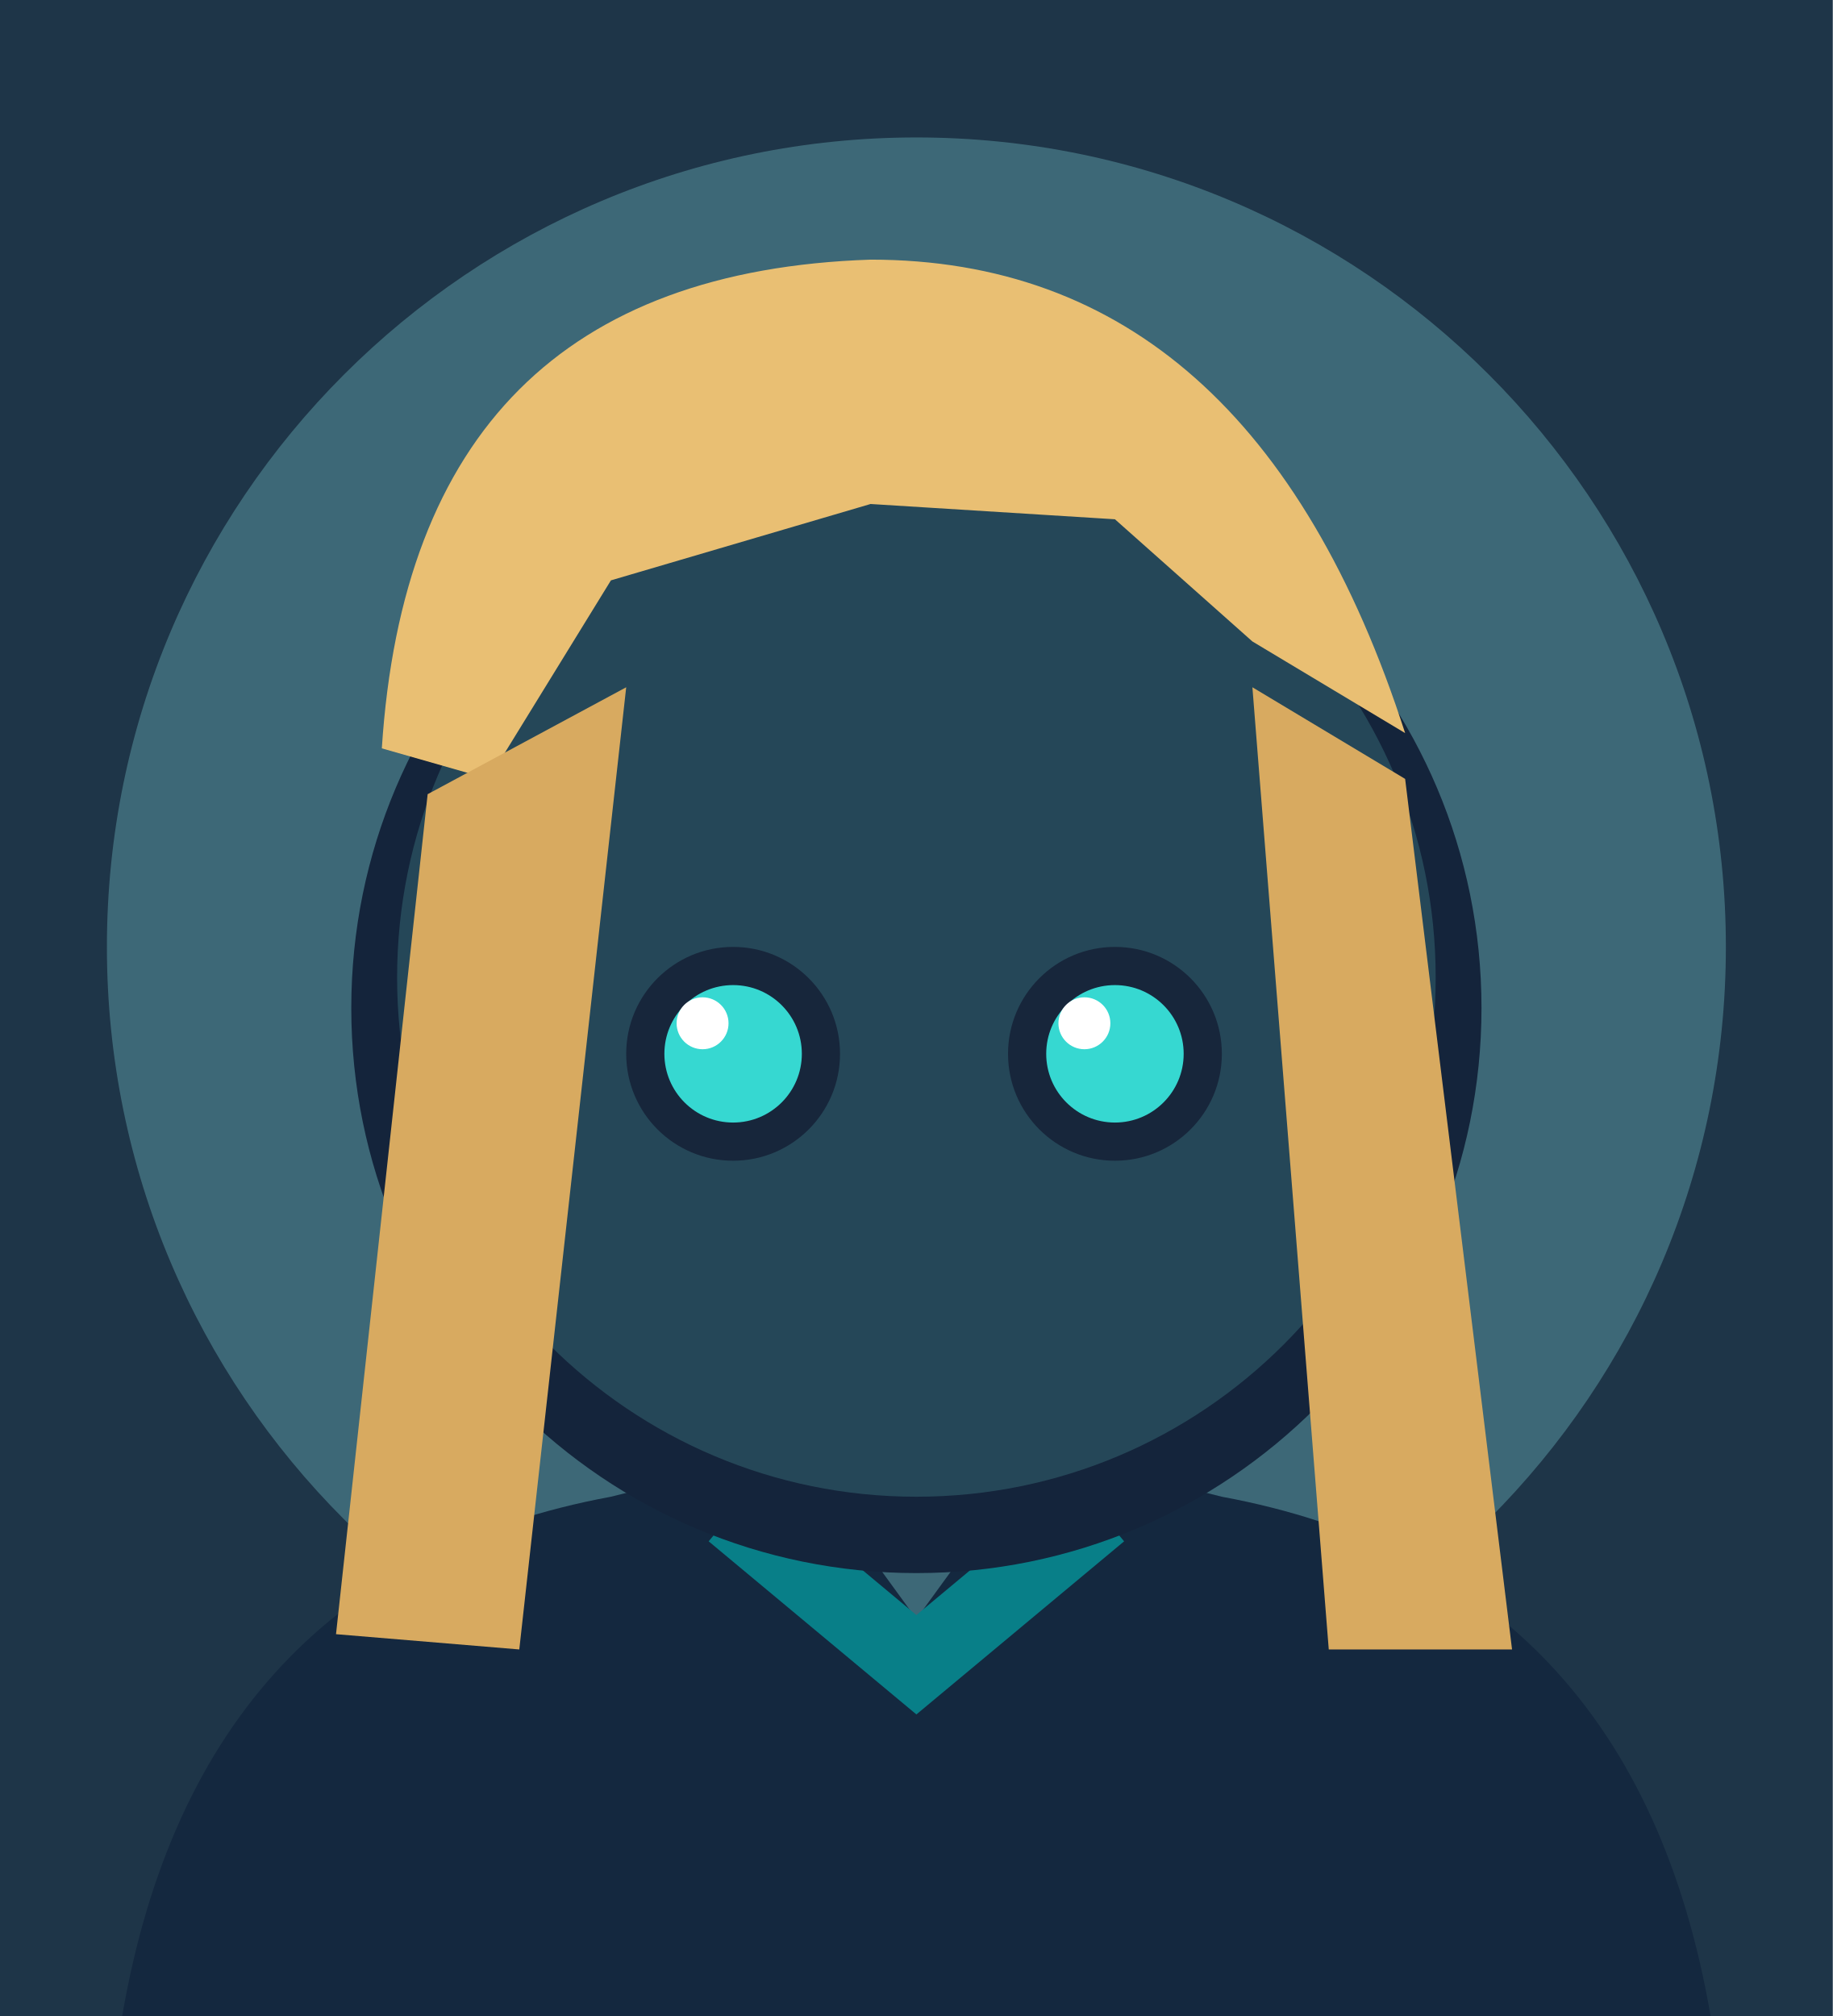
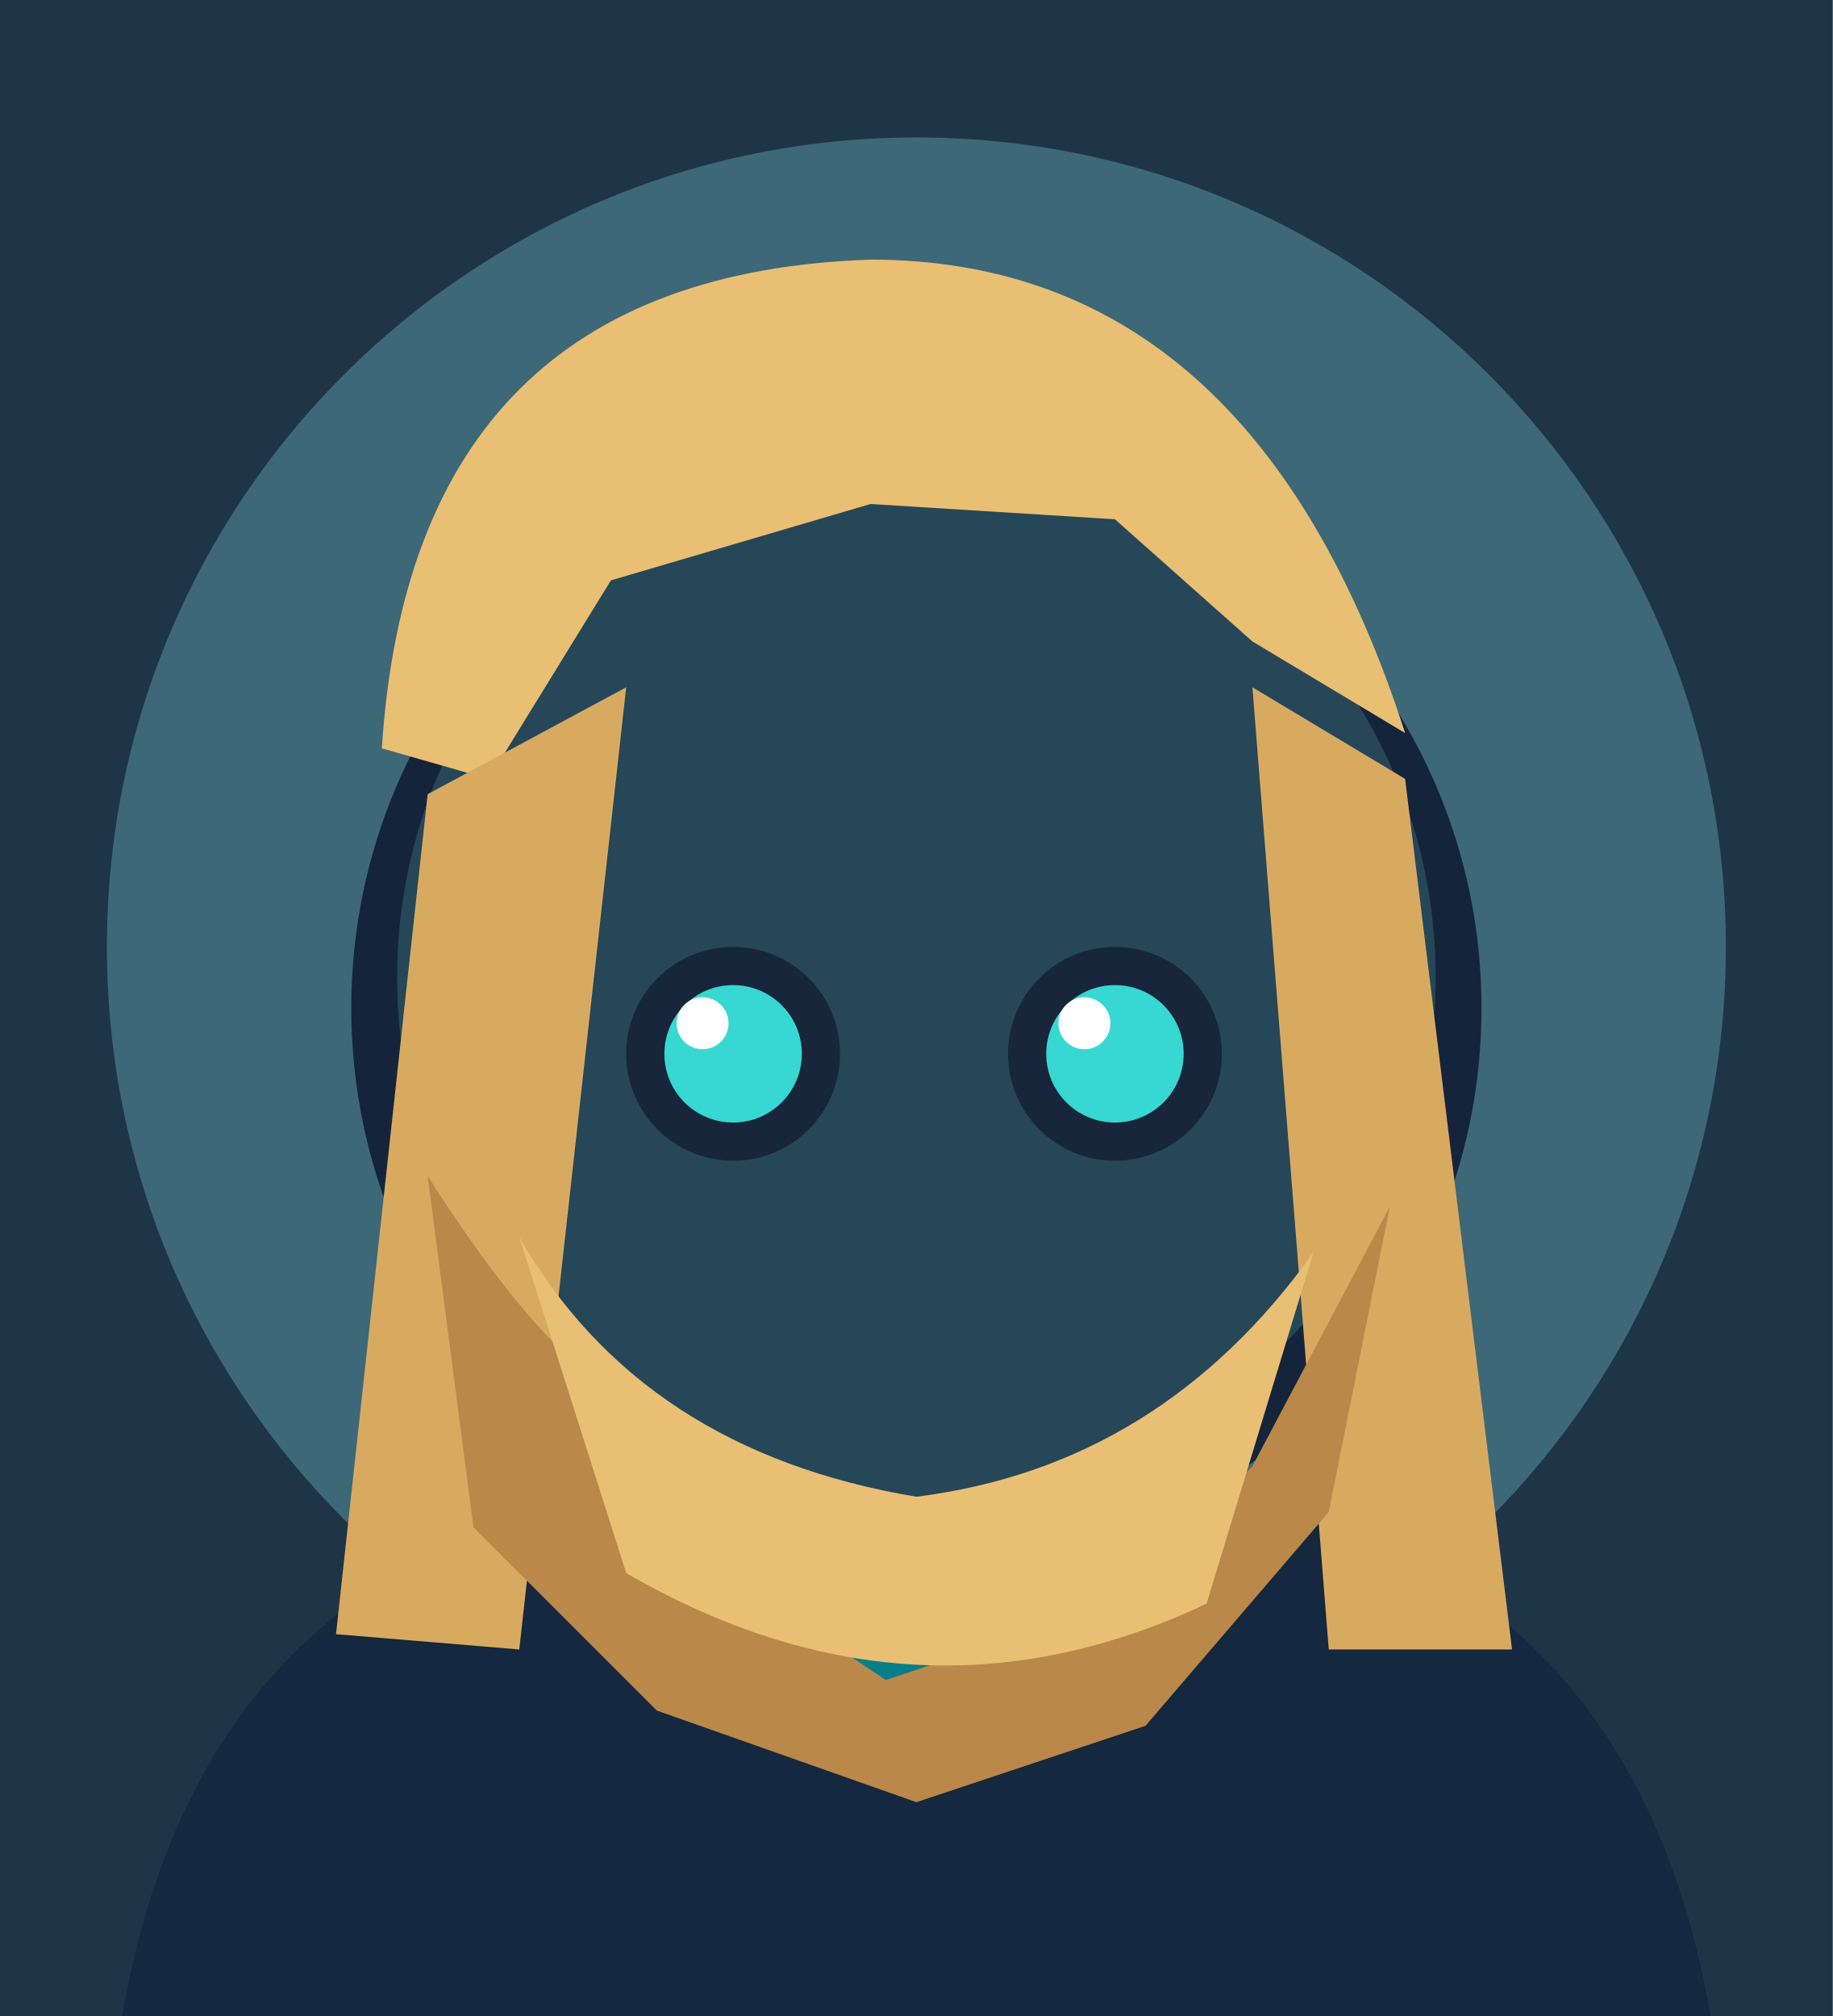
<svg xmlns="http://www.w3.org/2000/svg" viewBox="0 0 120 132">
  <rect width="120" height="132" fill="#1e3548" />
  <circle cx="60" cy="62" r="53" fill="#4f8490" opacity=".65" />
  <path d="M8 132 Q13 103 40 98 L52 95 60 106 68 95 80 98 Q107 103 112 132Z" fill="#14283f" />
  <path d="M48 99 L60 109 72 99" fill="none" stroke="#087f88" stroke-width="5" />
  <circle cx="60" cy="66" r="37" fill="#14243b" />
  <circle cx="60" cy="64" r="34" fill="#254758" />
  <path d="M25 49 Q27 18 57 17 Q82 17 92 48 L82 42 73 34 57 33 40 38 32 51Z" fill="#e9bf73" />
  <path d="M28 52 L22 107 34 108 41 45 M82 45 L87 108 99 108 92 51Z" fill="#d8aa60" />
+   <path d="M28 77 Q35 88 40 91 L46 102 58 110 73 105 82 96 91 79 L87 99 75 113 60 118 43 112 31 100Z" fill="#ba8848" />
+   <path d="M34 81 Q42 95 60 98 Q76 96 86 82 L79 105 Q60 114 41 103Z" fill="#e9bf73" />
  <circle cx="48" cy="69" r="7" fill="#17263b" />
  <circle cx="73" cy="69" r="7" fill="#17263b" />
  <circle cx="48" cy="69" r="4.5" fill="#36d8d1" />
  <circle cx="73" cy="69" r="4.5" fill="#36d8d1" />
  <circle cx="46" cy="67" r="1.7" fill="#fff" />
  <circle cx="71" cy="67" r="1.7" fill="#fff" />
</svg>
